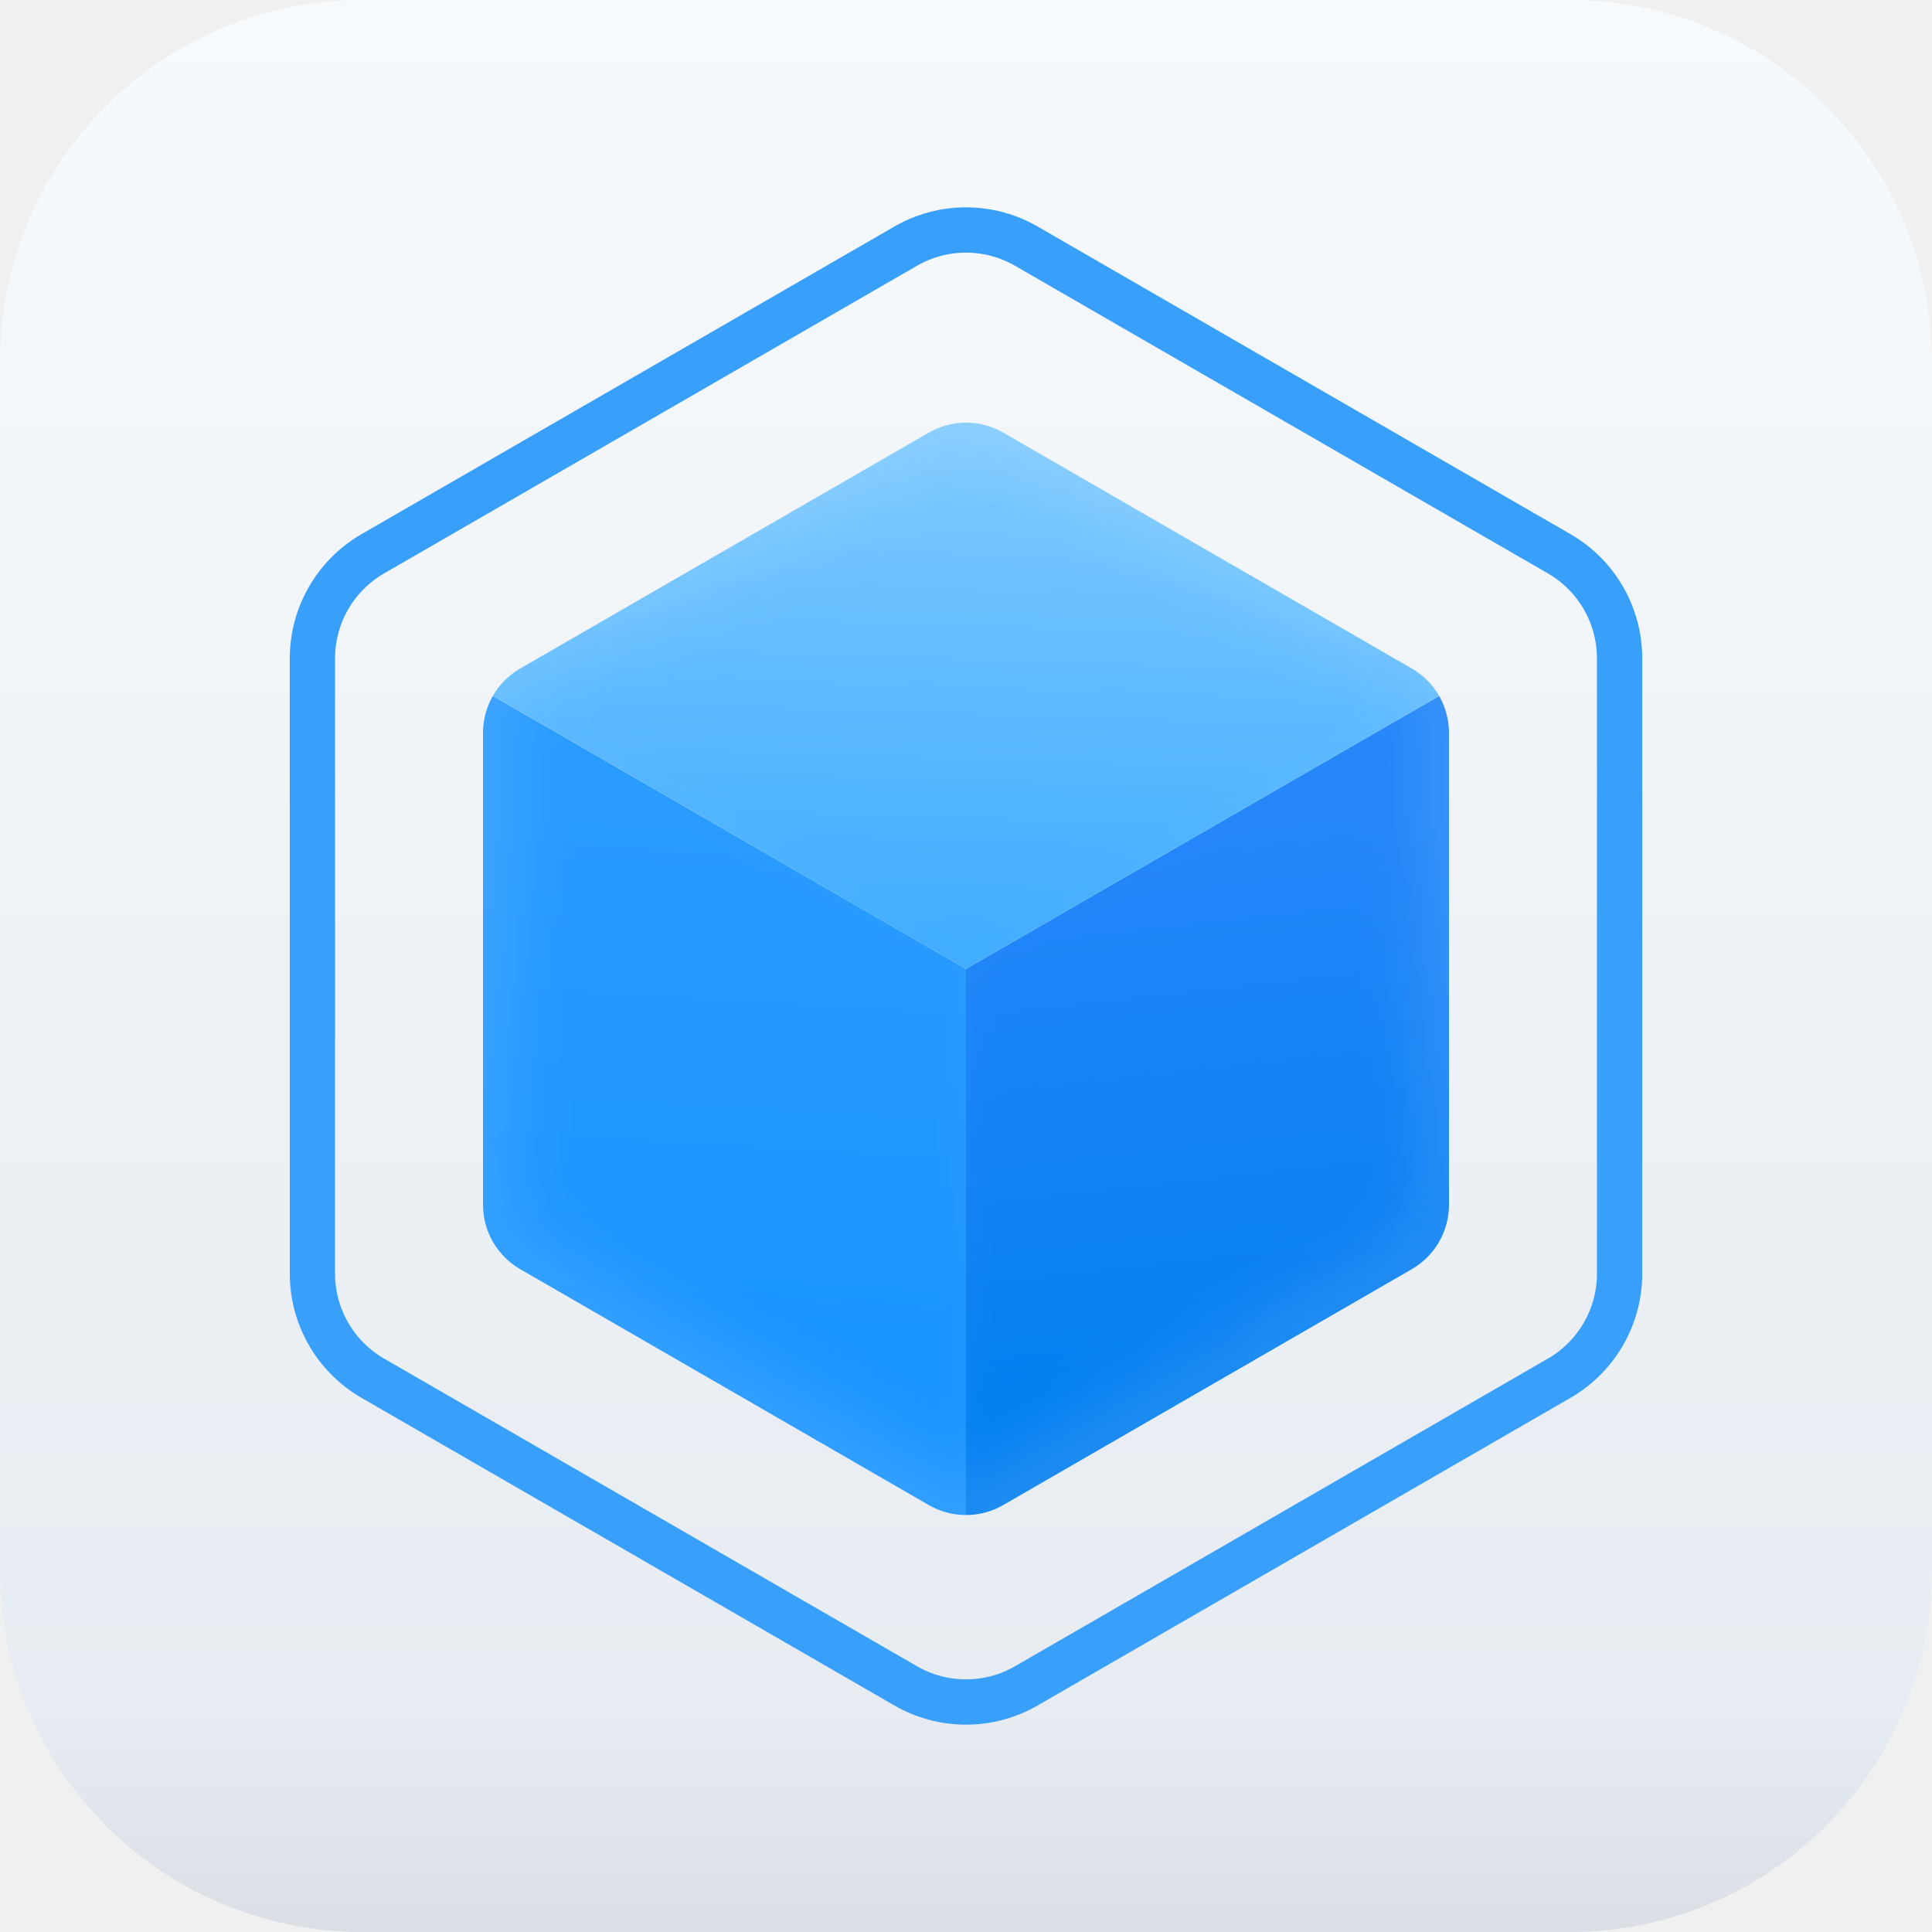
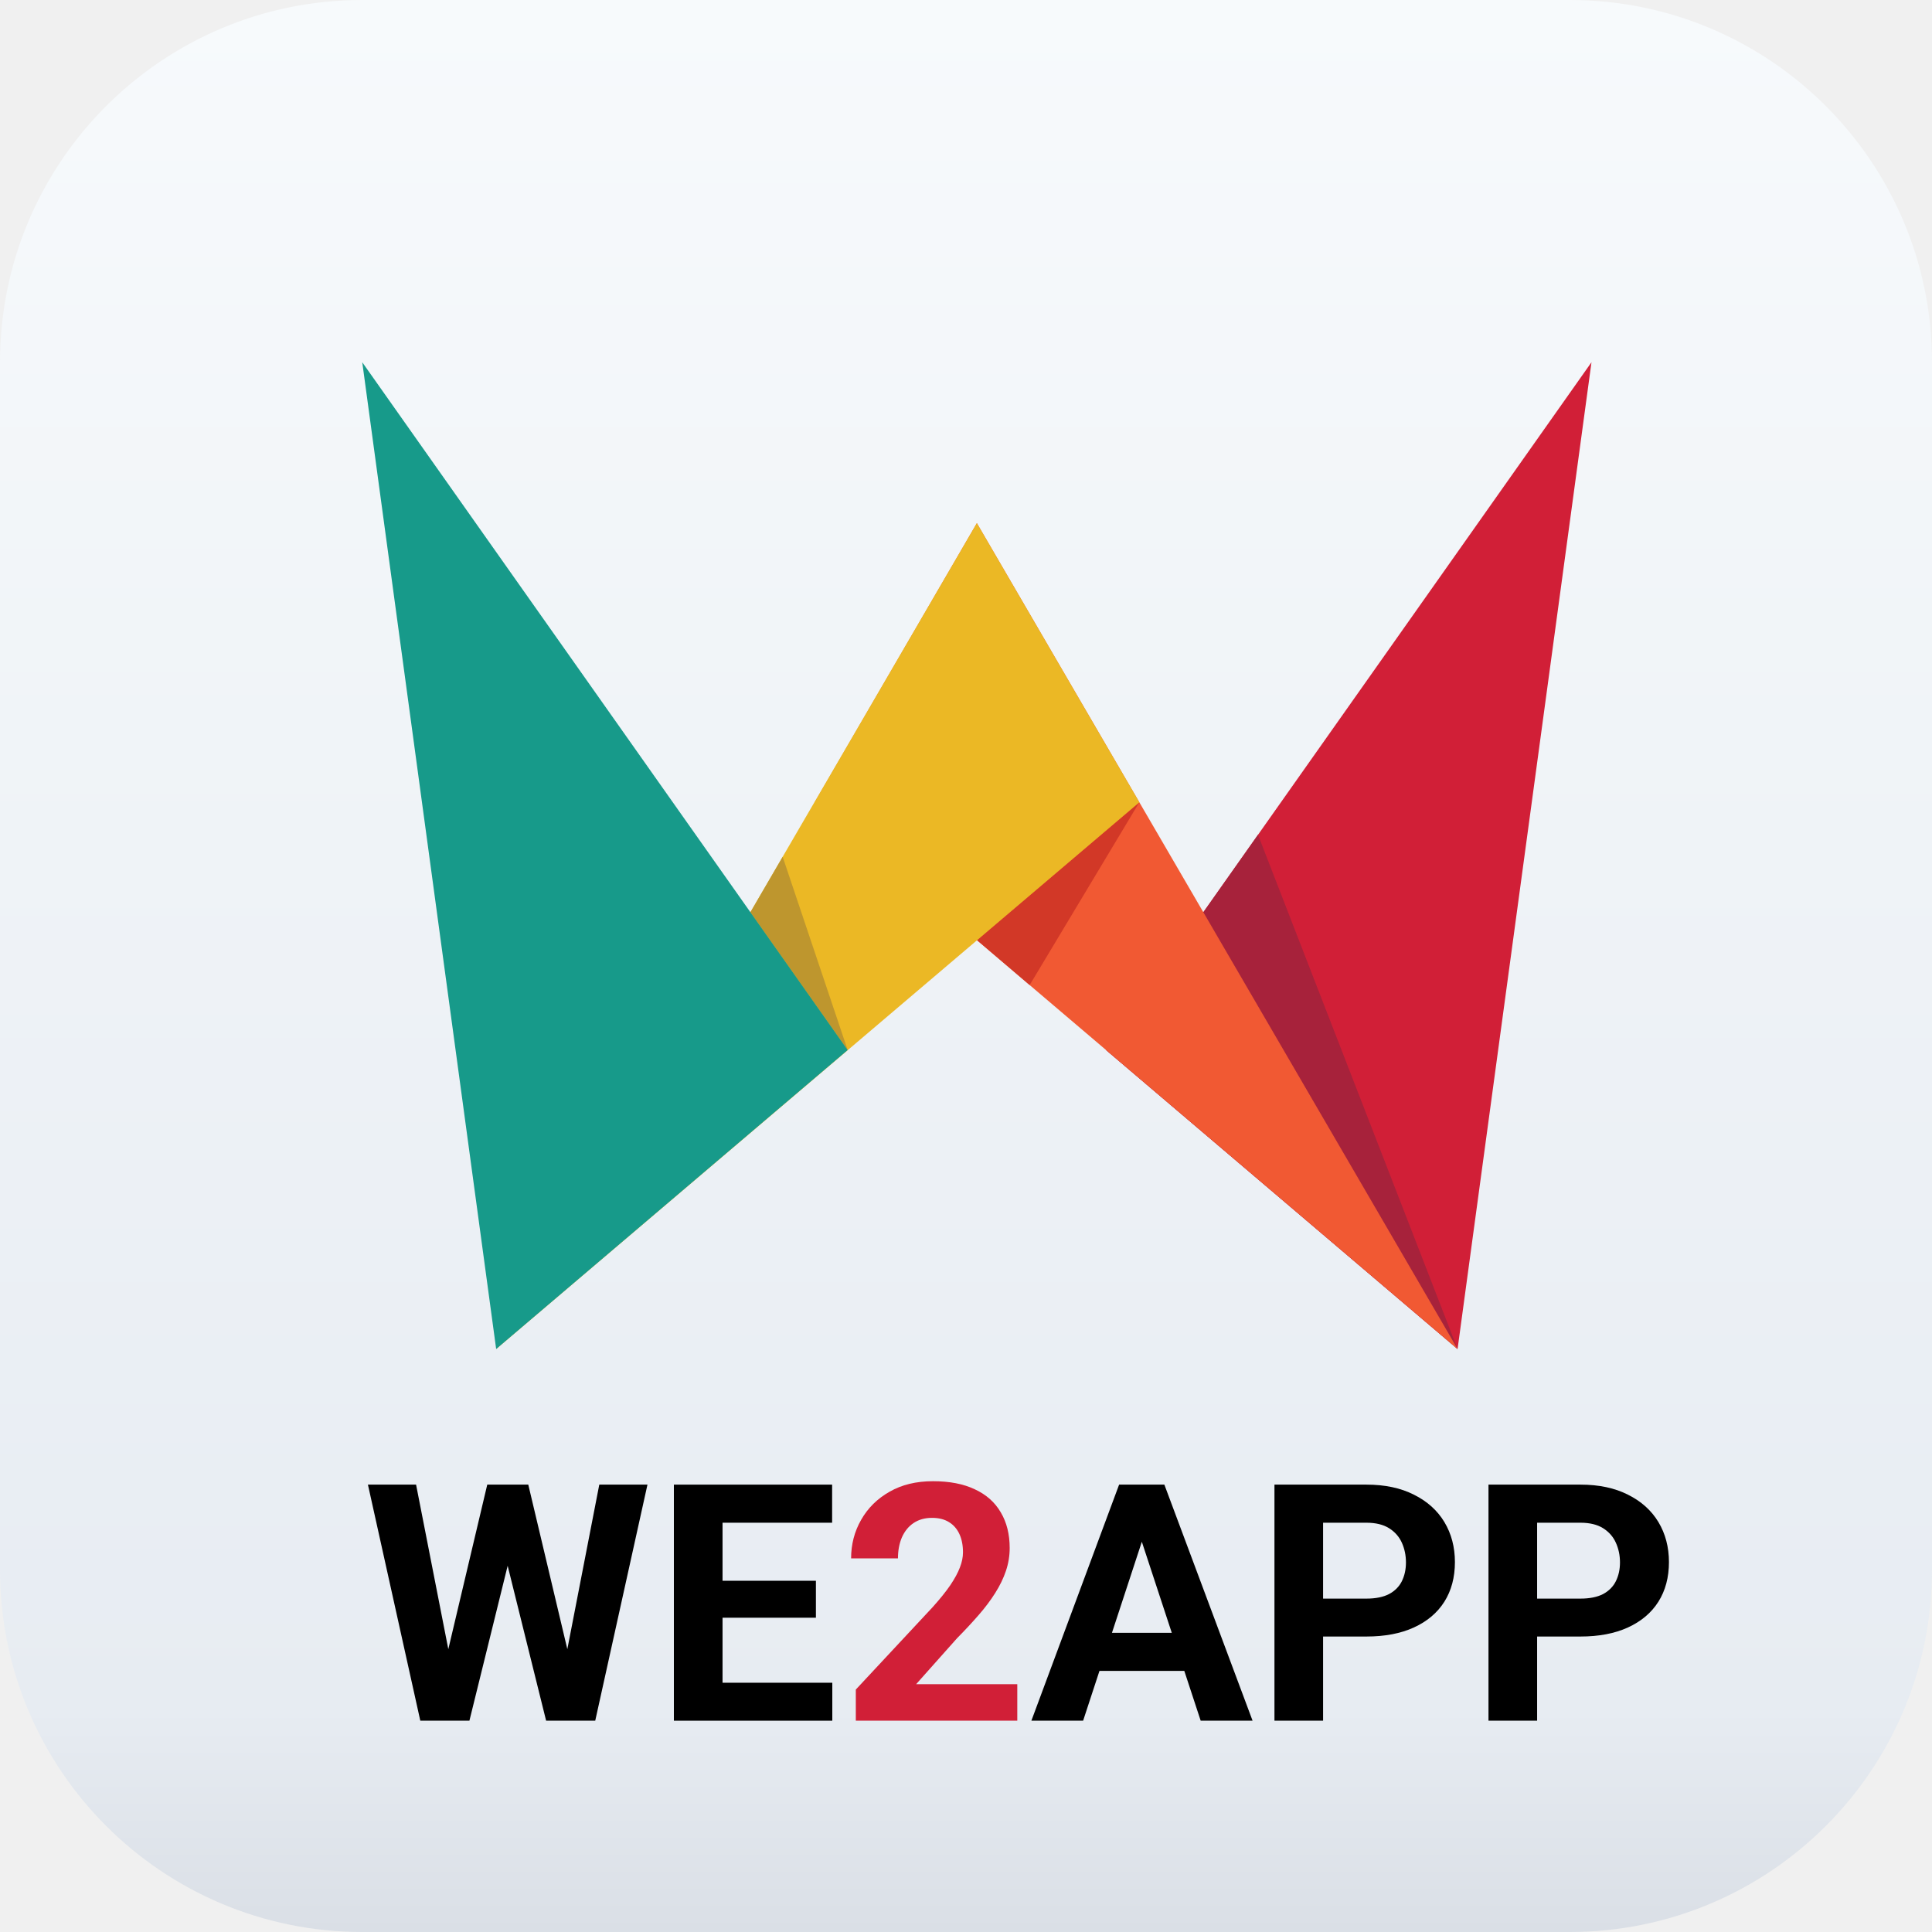
<svg xmlns="http://www.w3.org/2000/svg" width="64" height="64" viewBox="0 0 64 64" fill="none">
-   <rect width="64" height="64" rx="12" fill="url(#paint0_linear_913_2028)" />
-   <g filter="url(#filter0_i_913_2028)">
-     <path d="M32 50.188C31.575 50.188 31.149 50.078 30.768 49.858L17.232 42.043C16.47 41.603 16 40.79 16 39.91V24.279C16 23.841 16.116 23.419 16.327 23.052L32 32.094V50.188Z" fill="url(#paint1_linear_913_2028)" />
+   <g clip-path="url(#clip0_1_29)">
+     <path d="M52 0H12C5.373 0 0 5.373 0 12V52C0 58.627 5.373 64 12 64H52C58.627 64 64 58.627 64 52V12C64 5.373 58.627 0 52 0Z" fill="url(#paint0_linear_1_29)" />
+     <path d="M52.72 12L48.284 44.688L36.64 34.784L52.72 12Z" fill="#D11F37" />
+     <path d="M41.673 27.652L48.284 44.688L36.64 34.784L41.673 27.652Z" fill="#A7223B" />
+     <path d="M32.36 17.33L48.284 44.688L26.99 26.576L32.36 17.33Z" fill="#F15933" />
+     <path d="M37.742 26.576L34.109 32.631L32.362 31.142L37.742 26.576Z" fill="#D23827" />
+     <path d="M32.36 17.33L16.436 44.688L37.742 26.576L32.36 17.33Z" fill="#EBB825" />
+     <path d="M24.858 30.219L28.08 34.784L25.927 28.382L24.858 30.219Z" fill="#BE962E" />
+     <path d="M12 12L16.436 44.688L28.08 34.784L12 12Z" fill="#179A8A" />
+     <path d="M52.353 54.212H50.36V52.956H52.353C52.661 52.956 52.912 52.905 53.105 52.805C53.298 52.701 53.44 52.558 53.529 52.376C53.619 52.193 53.664 51.987 53.664 51.758C53.664 51.525 53.619 51.308 53.529 51.108C53.44 50.907 53.298 50.746 53.105 50.624C52.912 50.503 52.661 50.442 52.353 50.442H50.919V57H49.308V49.18H52.353C52.965 49.18 53.49 49.291 53.927 49.513C54.367 49.731 54.704 50.034 54.937 50.42C55.169 50.807 55.286 51.249 55.286 51.747C55.286 52.252 55.169 52.689 54.937 53.058C54.704 53.426 54.367 53.711 53.927 53.912C53.49 54.112 52.965 54.212 52.353 54.212Z" fill="black" />
+     <path d="M45.263 54.212H43.27V52.956H45.263C45.571 52.956 45.822 52.905 46.015 52.805C46.209 52.701 46.35 52.558 46.44 52.376C46.529 52.193 46.574 51.987 46.574 51.758C46.574 51.525 46.529 51.308 46.44 51.108C46.35 50.907 46.209 50.746 46.015 50.624C45.822 50.503 45.571 50.442 45.263 50.442H43.829V57H42.218V49.18H45.263C45.876 49.18 46.4 49.291 46.837 49.513C47.277 49.731 47.614 50.034 47.847 50.42C48.079 50.807 48.196 51.249 48.196 51.747C48.196 52.252 48.079 52.689 47.847 53.058C47.614 53.426 47.277 53.711 46.837 53.912C46.4 54.112 45.876 54.212 45.263 54.212Z" fill="black" />
+     <path d="M38.007 50.517L35.88 57H34.166L37.072 49.18H38.163L38.007 50.517ZM39.774 57L37.642 50.517L37.47 49.18H38.571L41.493 57H39.774ZM39.677 54.089V55.351H35.547V54.089H39.677Z" fill="black" />
+     <path d="M33.699 55.791V57H28.35V55.969L30.879 53.256C31.134 52.974 31.334 52.725 31.481 52.51C31.628 52.291 31.733 52.096 31.798 51.924C31.866 51.749 31.9 51.582 31.9 51.425C31.9 51.188 31.86 50.986 31.782 50.818C31.703 50.646 31.587 50.514 31.433 50.42C31.282 50.327 31.096 50.281 30.874 50.281C30.638 50.281 30.434 50.338 30.262 50.453C30.093 50.567 29.965 50.727 29.875 50.931C29.789 51.135 29.746 51.366 29.746 51.623H28.194C28.194 51.158 28.305 50.732 28.527 50.345C28.749 49.955 29.062 49.645 29.467 49.416C29.871 49.183 30.351 49.067 30.906 49.067C31.454 49.067 31.916 49.156 32.292 49.335C32.672 49.511 32.958 49.765 33.151 50.098C33.348 50.428 33.447 50.822 33.447 51.28C33.447 51.538 33.406 51.79 33.323 52.037C33.241 52.281 33.123 52.524 32.969 52.768C32.818 53.008 32.636 53.251 32.421 53.498C32.206 53.745 31.968 54.001 31.706 54.266L30.348 55.791H33.699Z" fill="#D11F37" />
+     <path d="M27.571 55.743V57H23.408V55.743H27.571ZM23.935 49.18V57H22.323V49.18H23.935ZM27.028 52.365V53.589H23.408V52.365H27.028ZM27.565 49.18V50.442H23.408V49.18H27.565Z" fill="black" />
+     <path d="M14.584 55.759L16.141 49.18H17.011L17.21 50.275L15.55 57H14.616L14.584 55.759ZM13.783 49.18L15.072 55.759L14.965 57H13.923L12.188 49.18H13.783ZM18.58 55.732L19.852 49.18H21.448L19.718 57H18.676L18.58 55.732ZM17.5 49.18L19.068 55.786L19.025 57H18.091L16.42 50.27L16.635 49.18H17.5Z" fill="black" />
  </g>
-   <g filter="url(#filter1_i_913_2028)">
-     <path d="M47.673 23.052C47.884 23.419 48 23.841 48 24.279V39.91C48 40.79 47.531 41.603 46.768 42.043L33.232 49.858C32.851 50.078 32.425 50.188 32 50.188V32.094L47.673 23.052Z" fill="url(#paint2_linear_913_2028)" />
-   </g>
-   <g filter="url(#filter2_i_913_2028)">
-     <path d="M47.673 23.052C47.46 22.682 47.151 22.366 46.768 22.145L33.232 14.33C32.469 13.89 31.53 13.89 30.768 14.33L17.232 22.145C16.849 22.366 16.54 22.682 16.327 23.052L32 32.094L47.673 23.052Z" fill="url(#paint3_linear_913_2028)" />
-   </g>
-   <path d="M30 8.155C31.238 7.44 32.762 7.44 34 8.155L51.651 18.345C52.888 19.06 53.651 20.38 53.651 21.809V42.191C53.651 43.62 52.888 44.94 51.651 45.655L34 55.845C32.762 56.56 31.238 56.56 30 55.845L12.349 45.655C11.112 44.94 10.349 43.62 10.349 42.191V21.809C10.349 20.38 11.112 19.06 12.349 18.345L30 8.155Z" stroke="#389FFA" stroke-width="1.5" />
  <defs>
-     <filter id="filter0_i_913_2028" x="16" y="22.052" width="17" height="28.136" filterUnits="userSpaceOnUse" color-interpolation-filters="sRGB">
-       <feFlood flood-opacity="0" result="BackgroundImageFix" />
-       <feBlend mode="normal" in="SourceGraphic" in2="BackgroundImageFix" result="shape" />
-       <feColorMatrix in="SourceAlpha" type="matrix" values="0 0 0 0 0 0 0 0 0 0 0 0 0 0 0 0 0 0 127 0" result="hardAlpha" />
-       <feOffset dx="1" dy="-1" />
-       <feGaussianBlur stdDeviation="1" />
-       <feComposite in2="hardAlpha" operator="arithmetic" k2="-1" k3="1" />
-       <feColorMatrix type="matrix" values="0 0 0 0 1 0 0 0 0 1 0 0 0 0 1 0 0 0 0.1 0" />
-       <feBlend mode="normal" in2="shape" result="effect1_innerShadow_913_2028" />
-     </filter>
-     <filter id="filter1_i_913_2028" x="31" y="22.052" width="17" height="28.136" filterUnits="userSpaceOnUse" color-interpolation-filters="sRGB">
-       <feFlood flood-opacity="0" result="BackgroundImageFix" />
-       <feBlend mode="normal" in="SourceGraphic" in2="BackgroundImageFix" result="shape" />
-       <feColorMatrix in="SourceAlpha" type="matrix" values="0 0 0 0 0 0 0 0 0 0 0 0 0 0 0 0 0 0 127 0" result="hardAlpha" />
-       <feOffset dx="-1" dy="-1" />
-       <feGaussianBlur stdDeviation="1" />
-       <feComposite in2="hardAlpha" operator="arithmetic" k2="-1" k3="1" />
-       <feColorMatrix type="matrix" values="0 0 0 0 1 0 0 0 0 1 0 0 0 0 1 0 0 0 0.1 0" />
-       <feBlend mode="normal" in2="shape" result="effect1_innerShadow_913_2028" />
-     </filter>
-     <filter id="filter2_i_913_2028" x="16.327" y="14" width="31.346" height="19.094" filterUnits="userSpaceOnUse" color-interpolation-filters="sRGB">
-       <feFlood flood-opacity="0" result="BackgroundImageFix" />
-       <feBlend mode="normal" in="SourceGraphic" in2="BackgroundImageFix" result="shape" />
-       <feColorMatrix in="SourceAlpha" type="matrix" values="0 0 0 0 0 0 0 0 0 0 0 0 0 0 0 0 0 0 127 0" result="hardAlpha" />
-       <feOffset dy="1" />
-       <feGaussianBlur stdDeviation="1" />
-       <feComposite in2="hardAlpha" operator="arithmetic" k2="-1" k3="1" />
-       <feColorMatrix type="matrix" values="0 0 0 0 1 0 0 0 0 1 0 0 0 0 1 0 0 0 0.1 0" />
-       <feBlend mode="normal" in2="shape" result="effect1_innerShadow_913_2028" />
-     </filter>
-     <linearGradient id="paint0_linear_913_2028" x1="32" y1="4.65656e-09" x2="32" y2="64" gradientUnits="userSpaceOnUse">
+     <linearGradient id="paint0_linear_1_29" x1="32" y1="4.65656e-09" x2="32" y2="64" gradientUnits="userSpaceOnUse">
      <stop stop-color="#F7FAFC" />
      <stop offset="0.885" stop-color="#E7ECF2" />
      <stop offset="1" stop-color="#DADFE6" />
    </linearGradient>
-     <linearGradient id="paint1_linear_913_2028" x1="24" y1="27" x2="23" y2="44" gradientUnits="userSpaceOnUse">
-       <stop stop-color="#299BFF" />
-       <stop offset="1" stop-color="#1A94FF" />
-     </linearGradient>
-     <linearGradient id="paint2_linear_913_2028" x1="39" y1="27.5" x2="41" y2="45.5" gradientUnits="userSpaceOnUse">
-       <stop stop-color="#2486F9" />
-       <stop offset="1" stop-color="#047FF1" />
-     </linearGradient>
-     <linearGradient id="paint3_linear_913_2028" x1="32" y1="14" x2="31.422" y2="31.981" gradientUnits="userSpaceOnUse">
-       <stop stop-color="#80CAFF" />
-       <stop offset="1" stop-color="#3DABFF" />
-     </linearGradient>
+     <clipPath id="clip0_1_29">
+       <rect width="64" height="64" fill="white" />
+     </clipPath>
  </defs>
</svg>
